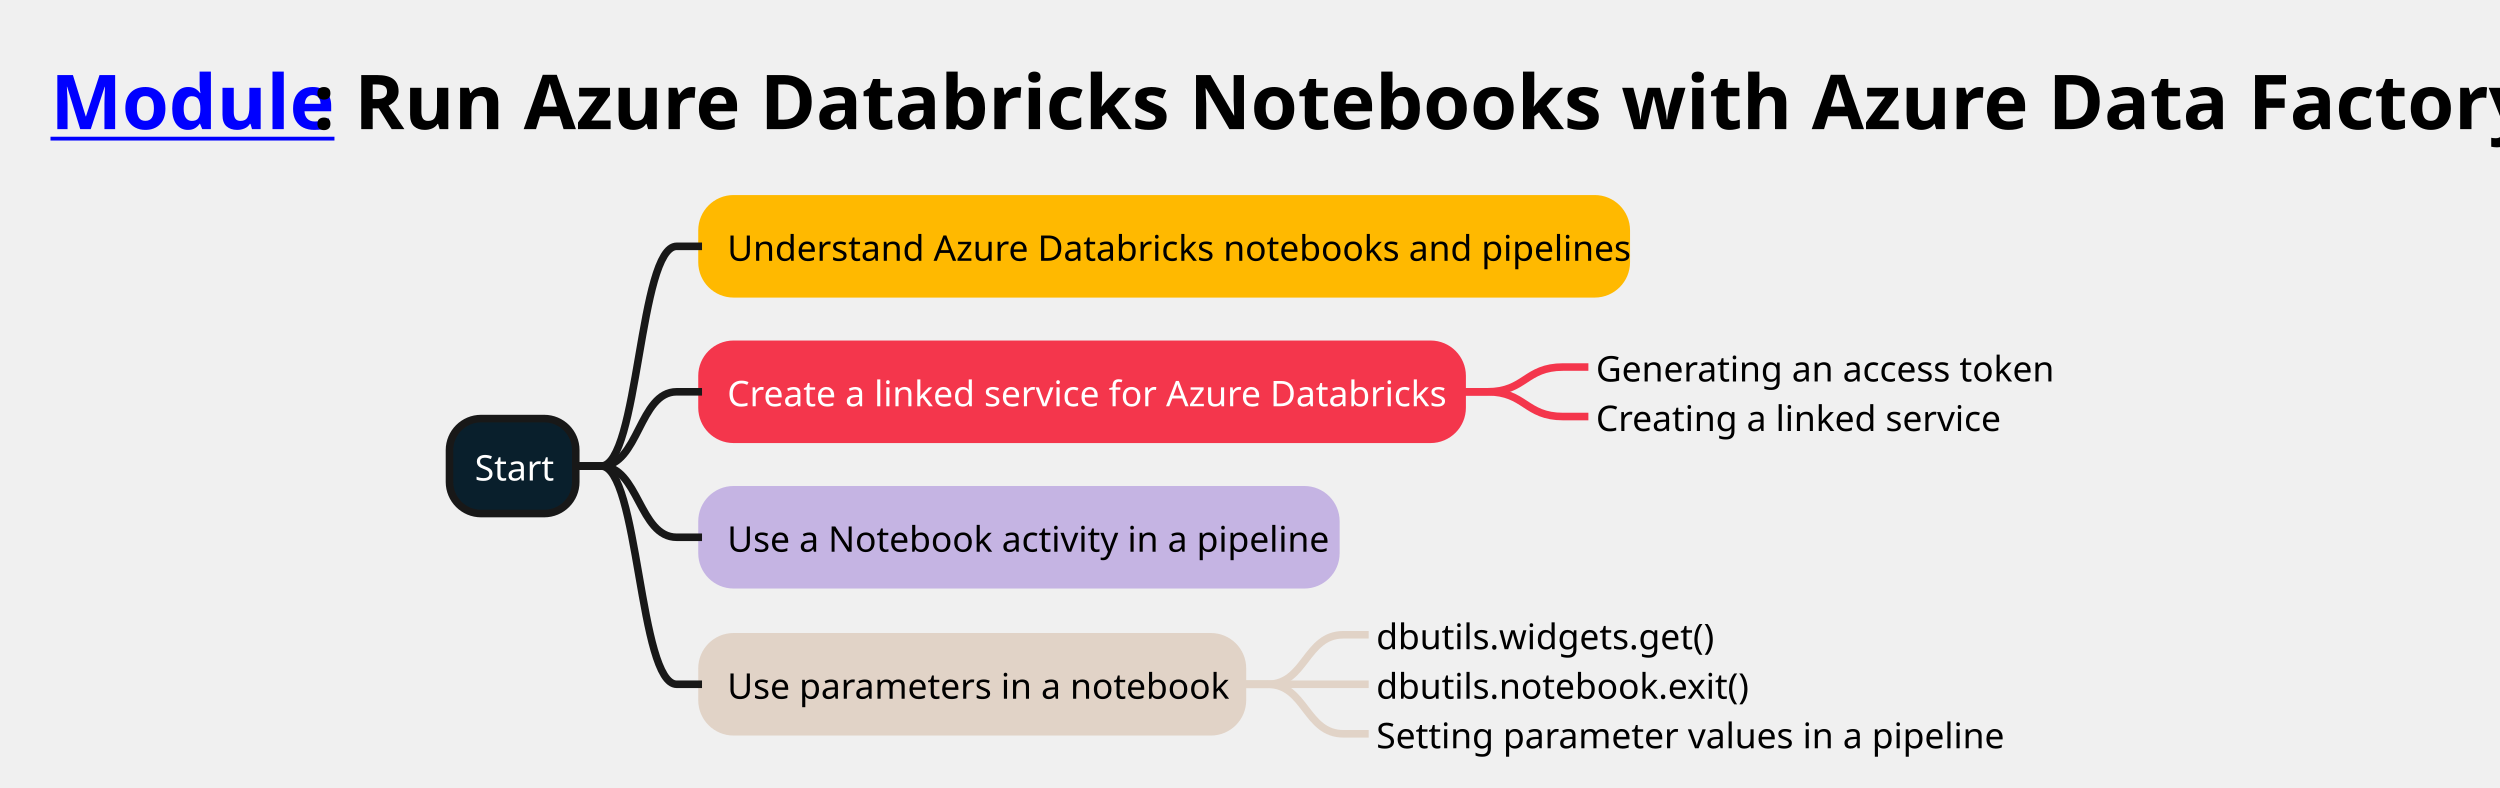
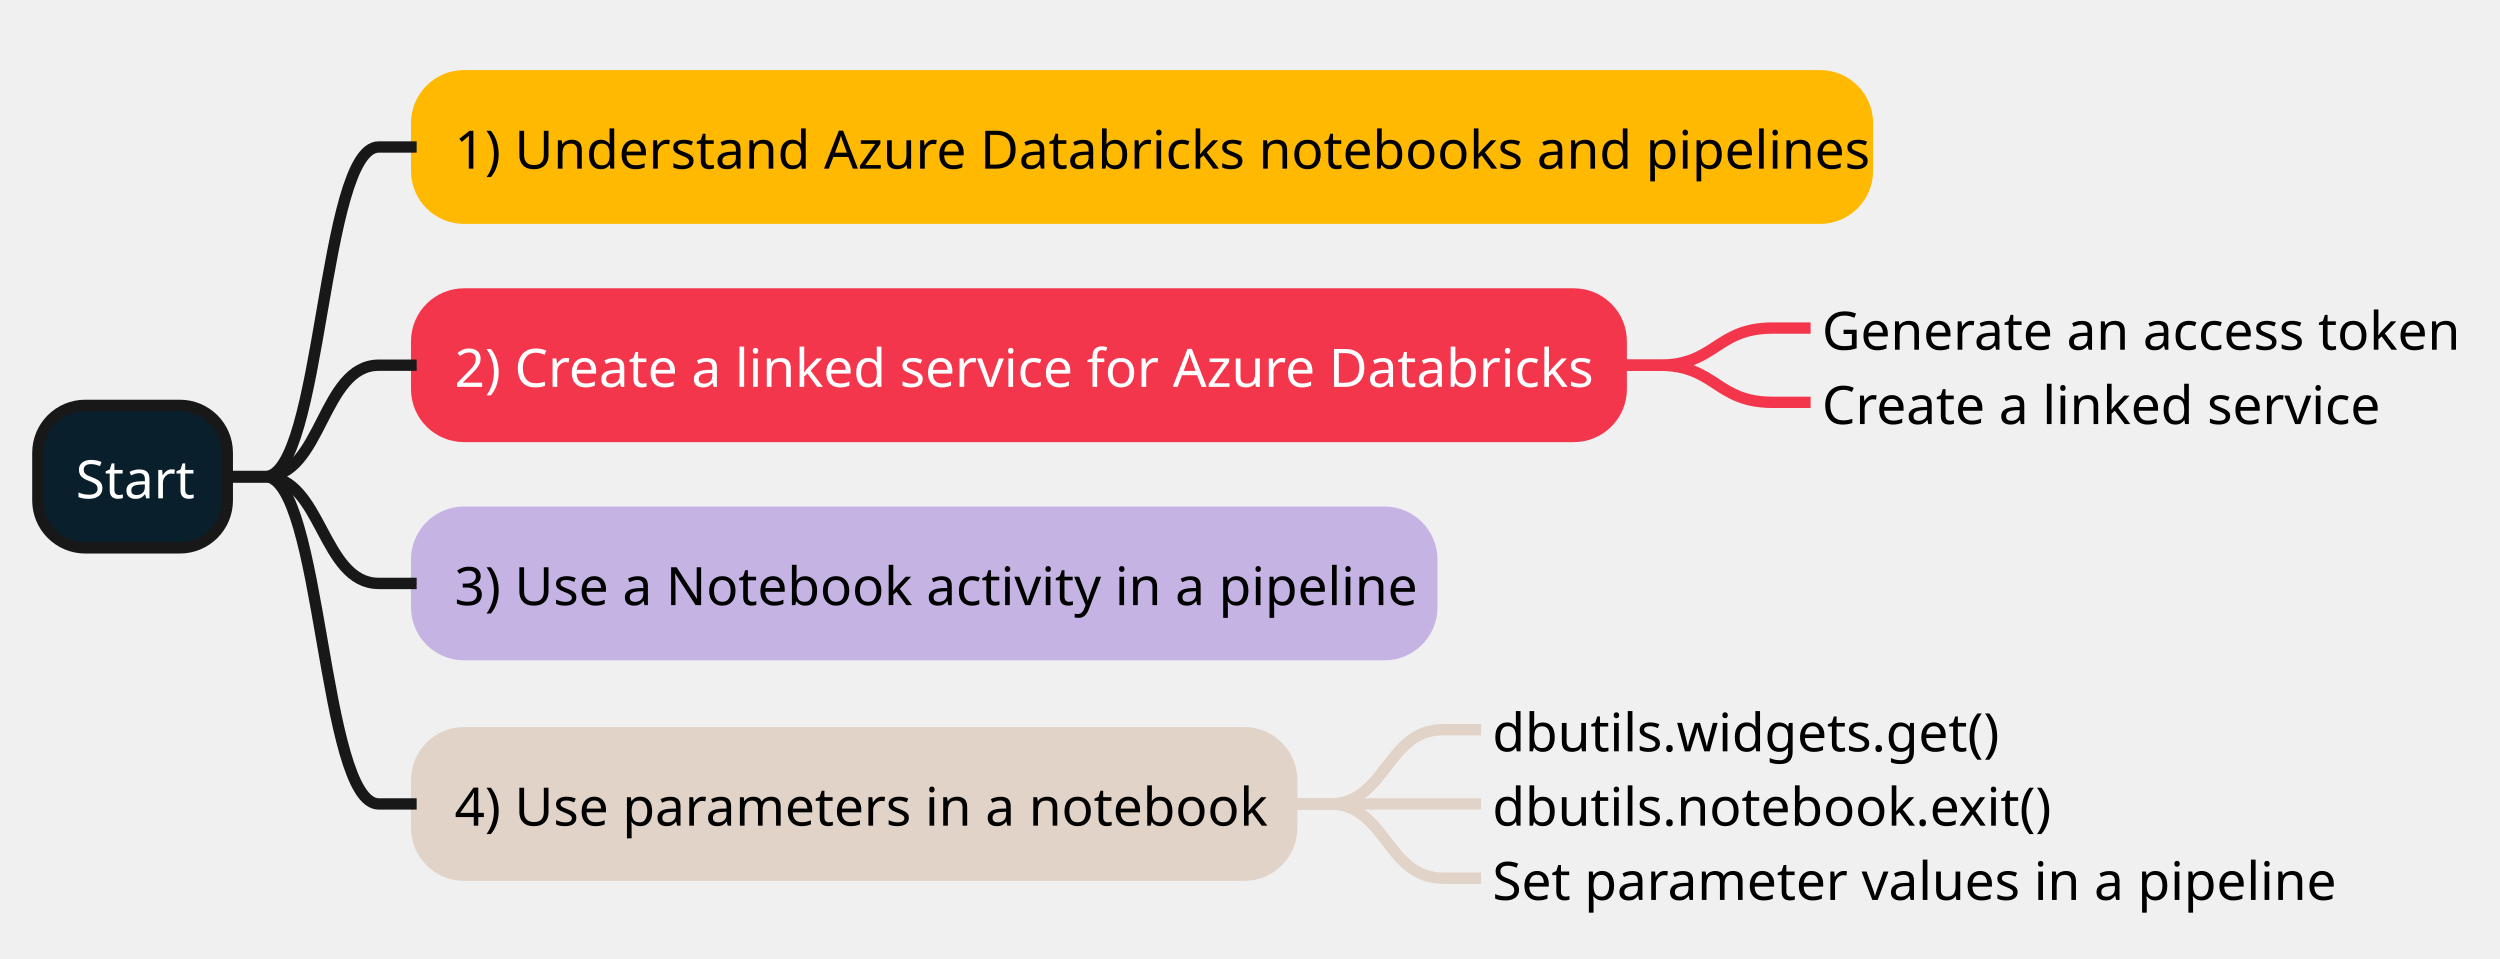
- <svg xmlns="http://www.w3.org/2000/svg" xmlns:xlink="http://www.w3.org/1999/xlink" contentStyleType="text/css" height="312px" preserveAspectRatio="none" style="width:990px;height:312px;background:#FFFFFF;" version="1.1" viewBox="0 0 990 312" width="990px" zoomAndPan="magnify">
+ <svg xmlns="http://www.w3.org/2000/svg" contentStyleType="text/css" height="253px" preserveAspectRatio="none" style="width:660px;height:253px;background:#FFFFFF;" version="1.1" viewBox="0 0 660 253" width="660px" zoomAndPan="magnify">
  <defs />
  <g>
-     <rect fill="none" height="47.734" id="_title" style="stroke:none;stroke-width:1.0;" width="957" x="15" y="15" />
-     <a href="https://learn.microsoft.com/training/modules/run-azure-databricks-notebooks-azure-data-factory/" target="_top" title="https://learn.microsoft.com/training/modules/run-azure-databricks-notebooks-azure-data-factory/" xlink:actuate="onRequest" xlink:href="https://learn.microsoft.com/training/modules/run-azure-databricks-notebooks-azure-data-factory/" xlink:show="new" xlink:title="https://learn.microsoft.com/training/modules/run-azure-databricks-notebooks-azure-data-factory/" xlink:type="simple">
-       <text fill="#0000FF" font-family="sans-serif" font-size="30" font-weight="bold" lengthAdjust="spacing" text-decoration="underline" textLength="104" x="20" y="51.143">Module</text>
-     </a>
-     <text fill="#000000" font-family="sans-serif" font-size="30" font-weight="bold" lengthAdjust="spacing" textLength="843" x="124" y="51.143">: Run Azure Databricks Notebooks with Azure Data Factory</text>
-     <rect fill="#091F2C" height="37.609" rx="12.5" ry="12.5" style="stroke:#181818;stroke-width:3.0;" width="50" x="178" y="165.758" />
-     <text fill="#FFFFFF" font-family="sans-serif" font-size="14" lengthAdjust="spacing" textLength="30" x="188" y="190.291">Start</text>
-     <rect fill="#FFB900" height="37.609" rx="12.5" ry="12.5" style="stroke:#FFB900;stroke-width:3.0;" width="366" x="278" y="78.734" />
-     <text fill="#000000" font-family="sans-serif" font-size="14" lengthAdjust="spacing" textLength="342" x="288" y="103.268">Understand Azure Databricks notebooks and pipelines</text>
-     <path d="M228,184.562 L238,184.562 C253,184.562 253,97.539 268,97.539 L278,97.539 " fill="none" style="stroke:#181818;stroke-width:3.0;" />
-     <rect fill="#F4364C" height="37.609" rx="12.5" ry="12.5" style="stroke:#F4364C;stroke-width:3.0;" width="301" x="278" y="136.344" />
-     <text fill="#FFFFFF" font-family="sans-serif" font-size="14" lengthAdjust="spacing" textLength="277" x="288" y="160.877">Create a linked service for Azure Databricks</text>
-     <text fill="#000000" font-family="sans-serif" font-size="14" lengthAdjust="spacing" textLength="178" x="632" y="151.072">Generating an access token</text>
-     <path d="M579,155.148 L589,155.148 C604,155.148 604,145.344 619,145.344 L629,145.344 " fill="none" style="stroke:#F4364C;stroke-width:3.0;" />
-     <text fill="#000000" font-family="sans-serif" font-size="14" lengthAdjust="spacing" textLength="156" x="632" y="170.682">Creating a linked service</text>
-     <path d="M579,155.148 L589,155.148 C604,155.148 604,164.953 619,164.953 L629,164.953 " fill="none" style="stroke:#F4364C;stroke-width:3.0;" />
-     <path d="M228,184.562 L238,184.562 C253,184.562 253,155.148 268,155.148 L278,155.148 " fill="none" style="stroke:#181818;stroke-width:3.0;" />
-     <rect fill="#C5B4E3" height="37.609" rx="12.5" ry="12.5" style="stroke:#C5B4E3;stroke-width:3.0;" width="251" x="278" y="193.953" />
-     <text fill="#000000" font-family="sans-serif" font-size="14" lengthAdjust="spacing" textLength="227" x="288" y="218.486">Use a Notebook activity in a pipeline</text>
-     <path d="M228,184.562 L238,184.562 C253,184.562 253,212.758 268,212.758 L278,212.758 " fill="none" style="stroke:#181818;stroke-width:3.0;" />
-     <rect fill="#E1D3C7" height="37.609" rx="12.5" ry="12.5" style="stroke:#E1D3C7;stroke-width:3.0;" width="214" x="278" y="252.172" />
-     <text fill="#000000" font-family="sans-serif" font-size="14" lengthAdjust="spacing" textLength="190" x="288" y="276.705">Use parameters in a notebook</text>
-     <text fill="#000000" font-family="sans-serif" font-size="14" lengthAdjust="spacing" textLength="126" x="545" y="257.096">dbutils.widgets.get()</text>
-     <path d="M492,270.977 L502,270.977 C517,270.977 517,251.367 532,251.367 L542,251.367 " fill="none" style="stroke:#E1D3C7;stroke-width:3.0;" />
-     <text fill="#000000" font-family="sans-serif" font-size="14" lengthAdjust="spacing" textLength="139" x="545" y="276.705">dbutils.notebook.exit()</text>
-     <path d="M492,270.977 L502,270.977 C517,270.977 517,270.977 532,270.977 L542,270.977 " fill="none" style="stroke:#E1D3C7;stroke-width:3.0;" />
-     <text fill="#000000" font-family="sans-serif" font-size="14" lengthAdjust="spacing" textLength="238" x="545" y="296.315">Setting parameter values in a pipeline</text>
-     <path d="M492,270.977 L502,270.977 C517,270.977 517,290.586 532,290.586 L542,290.586 " fill="none" style="stroke:#E1D3C7;stroke-width:3.0;" />
-     <path d="M228,184.562 L238,184.562 C253,184.562 253,270.977 268,270.977 L278,270.977 " fill="none" style="stroke:#181818;stroke-width:3.0;" />
+     <rect fill="#091F2C" height="37.609" rx="12.5" ry="12.5" style="stroke:#181818;stroke-width:3.0;" width="50" x="10" y="107.023" />
+     <text fill="#FFFFFF" font-family="sans-serif" font-size="14" lengthAdjust="spacing" textLength="30" x="20" y="131.557">Start</text>
+     <rect fill="#FFB900" height="37.609" rx="12.5" ry="12.5" style="stroke:#FFB900;stroke-width:3.0;" width="383" x="110" y="20" />
+     <text fill="#000000" font-family="sans-serif" font-size="14" lengthAdjust="spacing" textLength="359" x="120" y="44.533">1) Understand Azure Databricks notebooks and pipelines</text>
+     <path d="M60,125.828 L70,125.828 C85,125.828 85,38.805 100,38.805 L110,38.805 " fill="none" style="stroke:#181818;stroke-width:3.0;" />
+     <rect fill="#F4364C" height="37.609" rx="12.5" ry="12.5" style="stroke:#F4364C;stroke-width:3.0;" width="318" x="110" y="77.609" />
+     <text fill="#FFFFFF" font-family="sans-serif" font-size="14" lengthAdjust="spacing" textLength="294" x="120" y="102.143">2) Create a linked service for Azure Databricks</text>
+     <text fill="#000000" font-family="sans-serif" font-size="14" lengthAdjust="spacing" textLength="167" x="481" y="92.338">Generate an access token</text>
+     <path d="M428,96.414 L438,96.414 C453,96.414 453,86.609 468,86.609 L478,86.609 " fill="none" style="stroke:#F4364C;stroke-width:3.0;" />
+     <text fill="#000000" font-family="sans-serif" font-size="14" lengthAdjust="spacing" textLength="145" x="481" y="111.947">Create a linked service</text>
+     <path d="M428,96.414 L438,96.414 C453,96.414 453,106.219 468,106.219 L478,106.219 " fill="none" style="stroke:#F4364C;stroke-width:3.0;" />
+     <path d="M60,125.828 L70,125.828 C85,125.828 85,96.414 100,96.414 L110,96.414 " fill="none" style="stroke:#181818;stroke-width:3.0;" />
+     <rect fill="#C5B4E3" height="37.609" rx="12.5" ry="12.5" style="stroke:#C5B4E3;stroke-width:3.0;" width="268" x="110" y="135.219" />
+     <text fill="#000000" font-family="sans-serif" font-size="14" lengthAdjust="spacing" textLength="244" x="120" y="159.752">3) Use a Notebook activity in a pipeline</text>
+     <path d="M60,125.828 L70,125.828 C85,125.828 85,154.023 100,154.023 L110,154.023 " fill="none" style="stroke:#181818;stroke-width:3.0;" />
+     <rect fill="#E1D3C7" height="37.609" rx="12.5" ry="12.5" style="stroke:#E1D3C7;stroke-width:3.0;" width="231" x="110" y="193.438" />
+     <text fill="#000000" font-family="sans-serif" font-size="14" lengthAdjust="spacing" textLength="207" x="120" y="217.971">4) Use parameters in a notebook</text>
+     <text fill="#000000" font-family="sans-serif" font-size="14" lengthAdjust="spacing" textLength="126" x="394" y="198.361">dbutils.widgets.get()</text>
+     <path d="M341,212.242 L351,212.242 C366,212.242 366,192.633 381,192.633 L391,192.633 " fill="none" style="stroke:#E1D3C7;stroke-width:3.0;" />
+     <text fill="#000000" font-family="sans-serif" font-size="14" lengthAdjust="spacing" textLength="139" x="394" y="217.971">dbutils.notebook.exit()</text>
+     <path d="M341,212.242 L351,212.242 C366,212.242 366,212.242 381,212.242 L391,212.242 " fill="none" style="stroke:#E1D3C7;stroke-width:3.0;" />
+     <text fill="#000000" font-family="sans-serif" font-size="14" lengthAdjust="spacing" textLength="215" x="394" y="237.58">Set parameter values in a pipeline</text>
+     <path d="M341,212.242 L351,212.242 C366,212.242 366,231.852 381,231.852 L391,231.852 " fill="none" style="stroke:#E1D3C7;stroke-width:3.0;" />
+     <path d="M60,125.828 L70,125.828 C85,125.828 85,212.242 100,212.242 L110,212.242 " fill="none" style="stroke:#181818;stroke-width:3.0;" />
  </g>
</svg>
